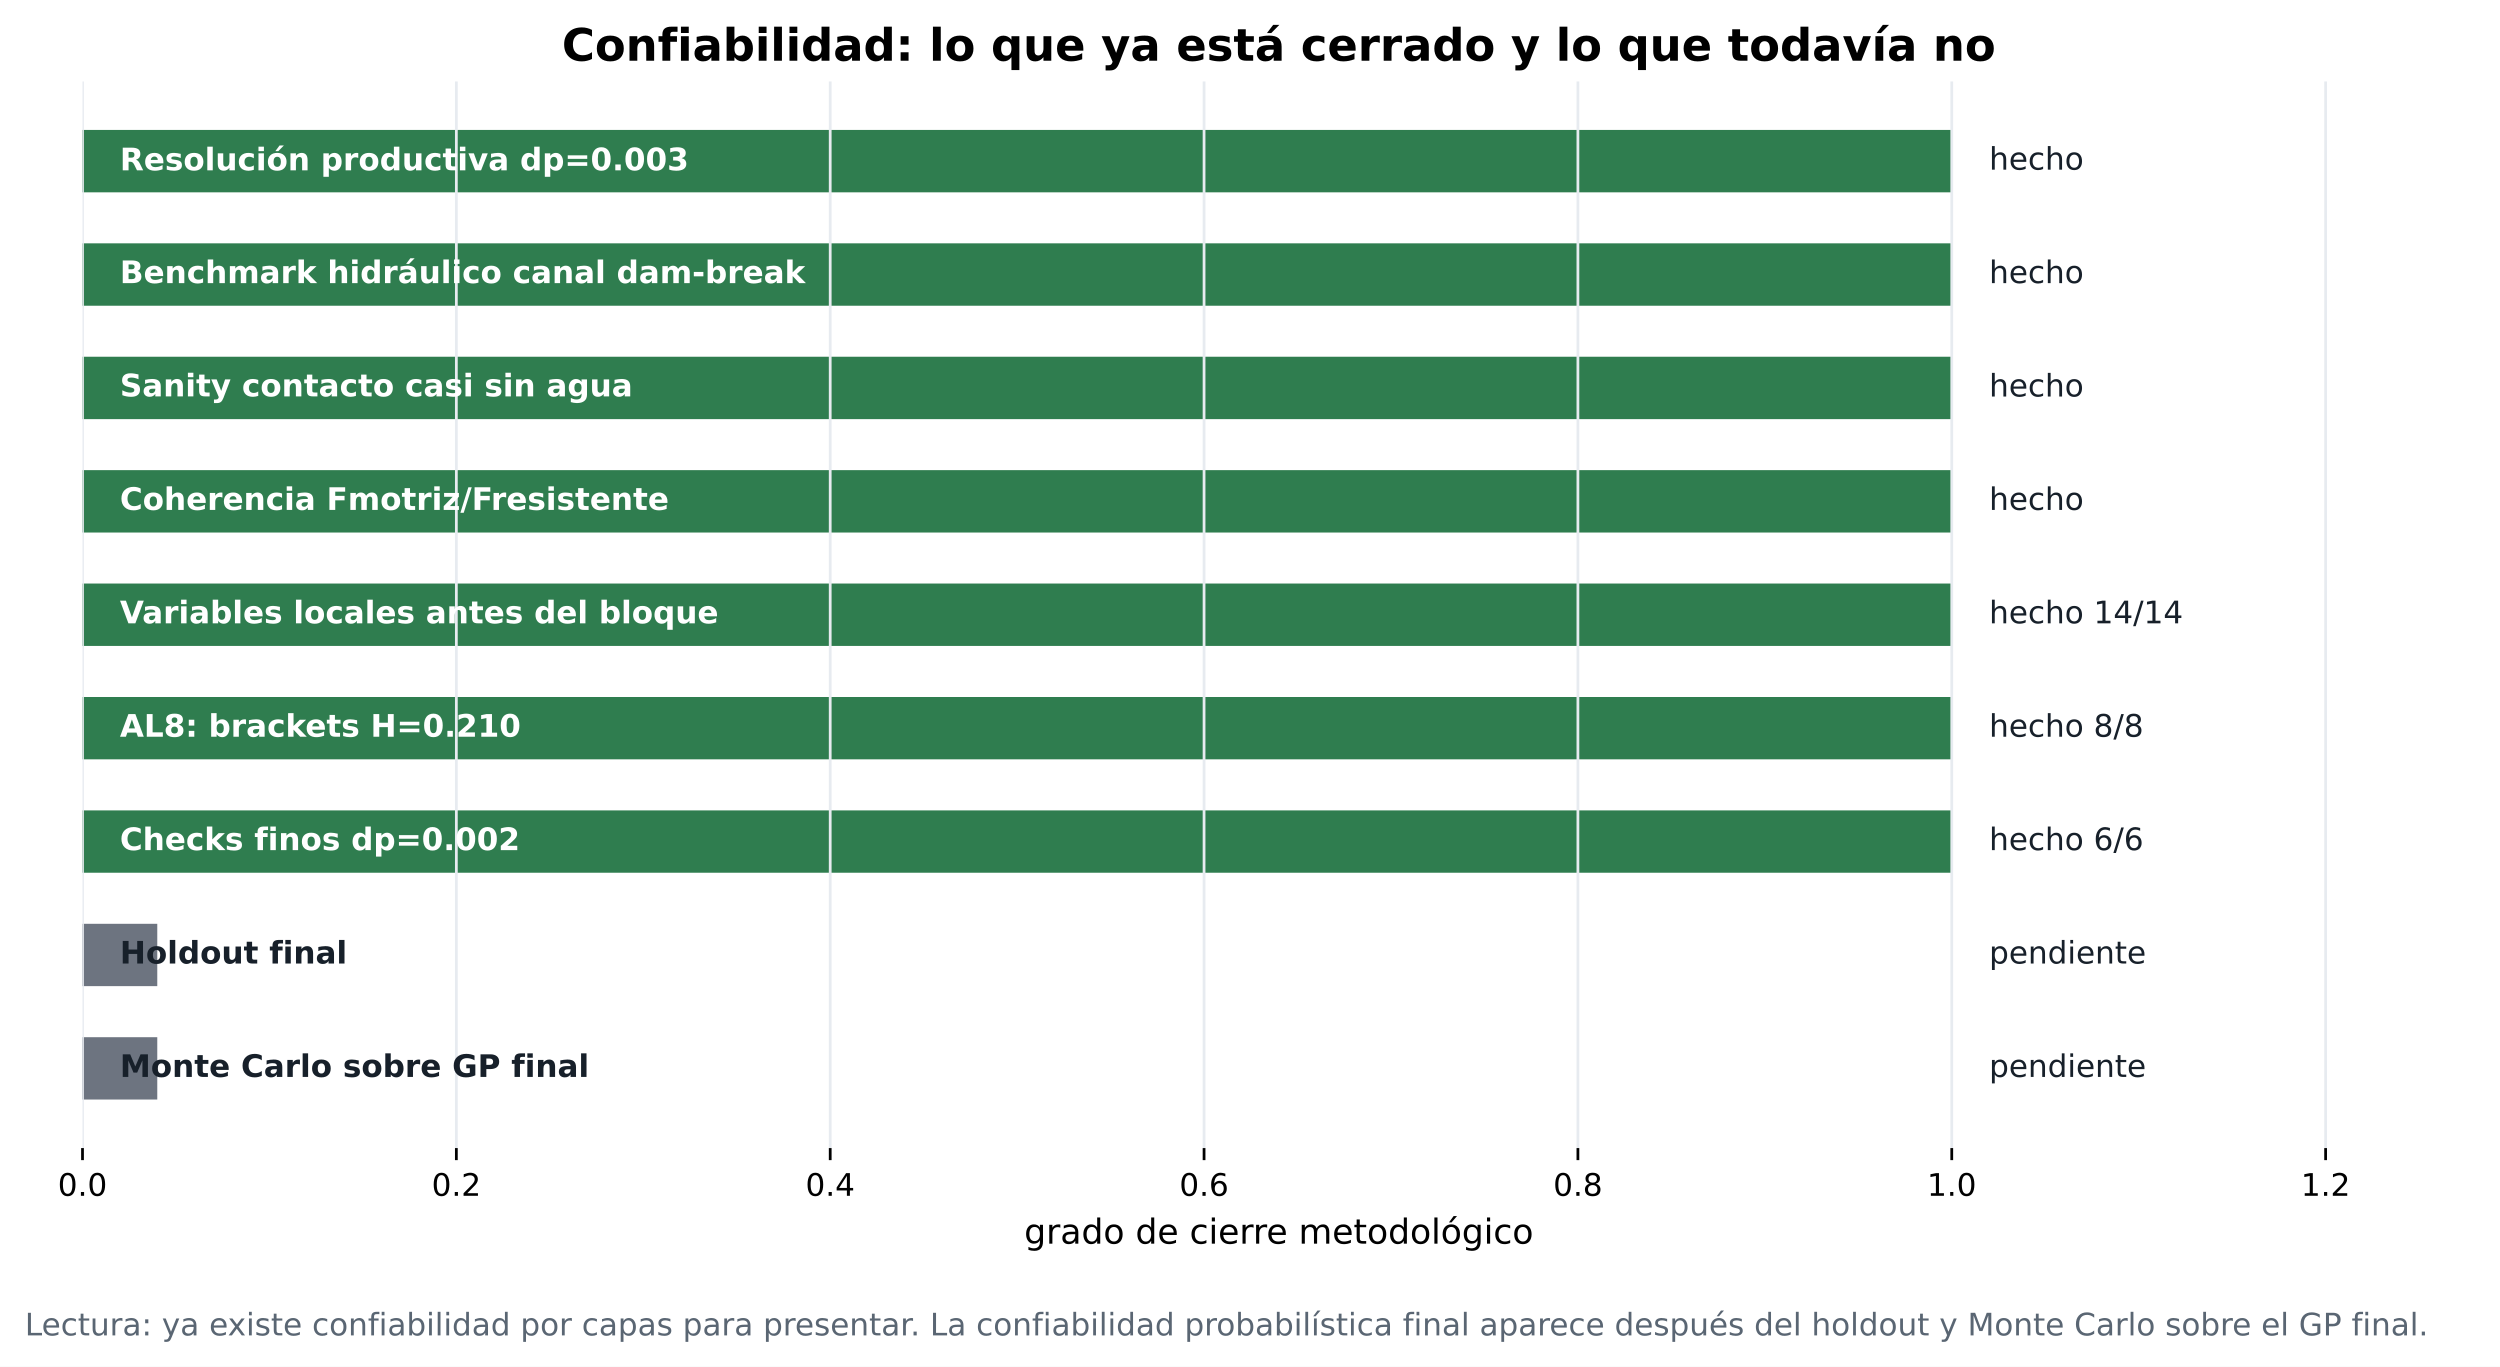
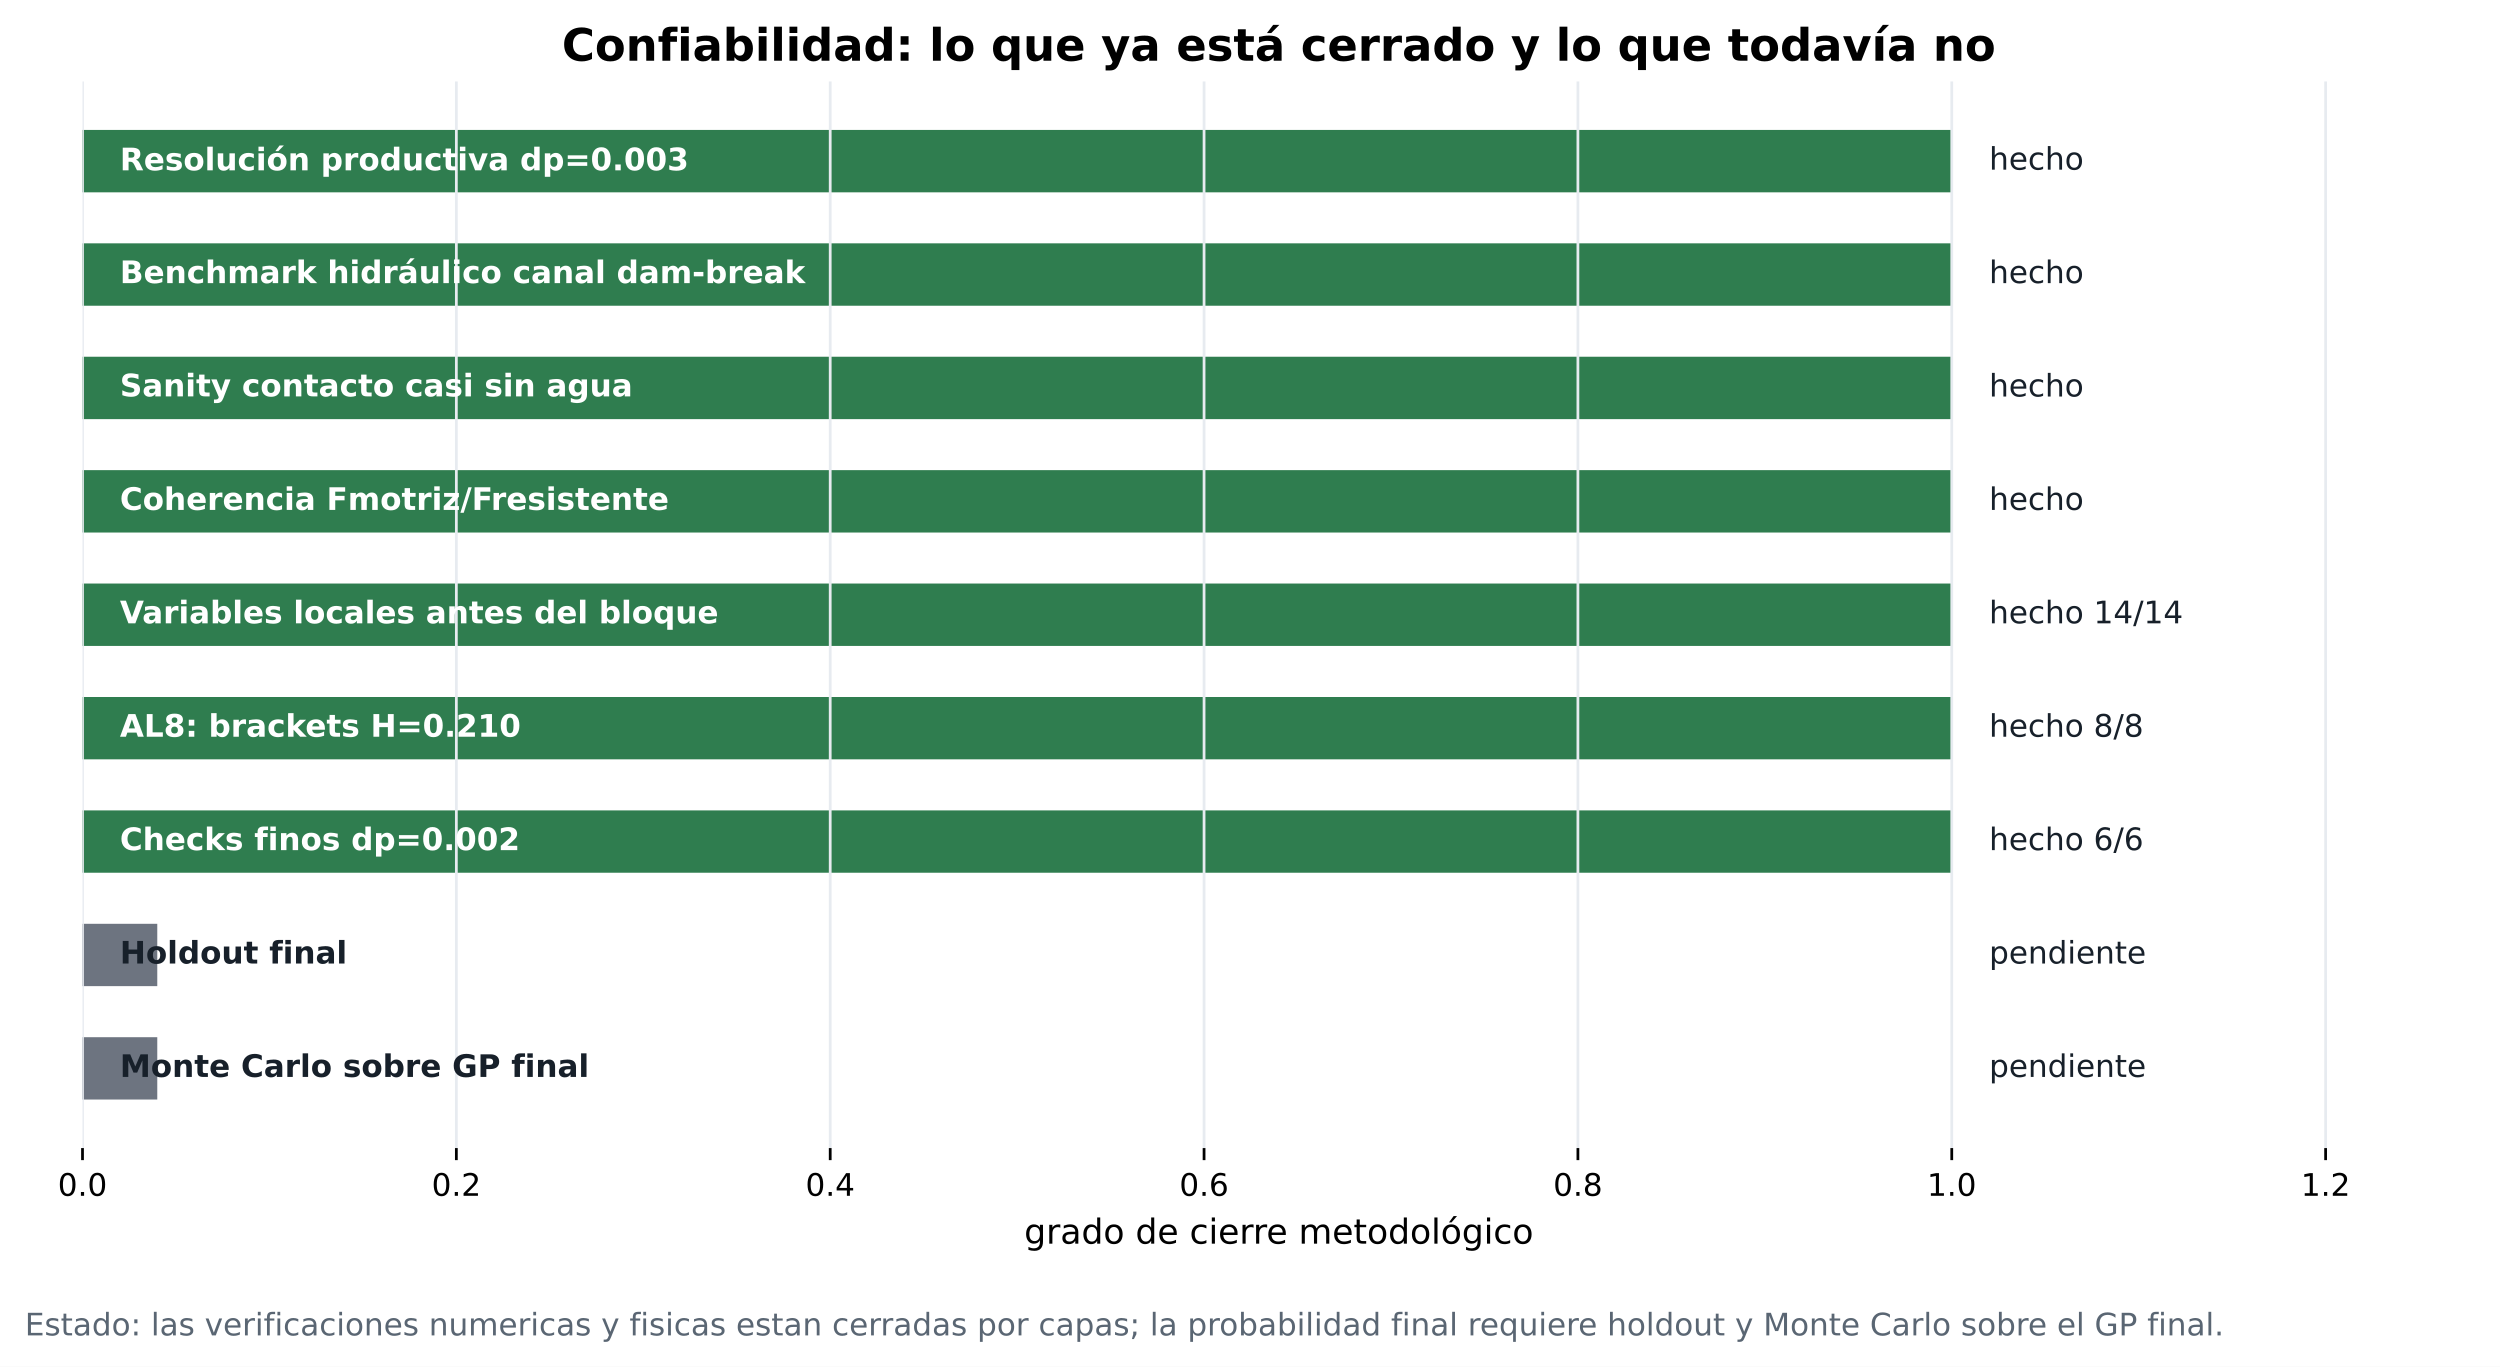
<svg xmlns="http://www.w3.org/2000/svg" xmlns:xlink="http://www.w3.org/1999/xlink" width="724.32pt" height="395.982pt" viewBox="0 0 724.32 395.982" version="1.1">
  <defs>
    <style type="text/css">*{stroke-linejoin: round; stroke-linecap: butt}</style>
  </defs>
  <g id="figure_1">
    <g id="patch_1">
      <path d="M 0 395.982  L 724.32 395.982  L 724.32 0  L 0 0  z " style="fill: #ffffff" />
    </g>
    <g id="axes_1">
      <g id="patch_2">
        <path d="M 23.904 332.622  L 717.12 332.622  L 717.12 23.598  L 23.904 23.598  z " style="fill: #ffffff" />
      </g>
      <g id="patch_3">
-         <path d="M 23.904 55.716  L 565.479 55.716  L 565.479 37.645  L 23.904 37.645  z " clip-path="url(#p46f2d3d1ef)" style="fill: #2f7d4f" />
+         <path d="M 23.904 55.716  L 565.479 55.716  L 565.479 37.645  L 23.904 37.645  z " clip-path="url(#p3069fbb5ef)" style="fill: #2f7d4f" />
      </g>
      <g id="patch_4">
-         <path d="M 23.904 88.574  L 565.479 88.574  L 565.479 70.502  L 23.904 70.502  z " clip-path="url(#p46f2d3d1ef)" style="fill: #2f7d4f" />
+         <path d="M 23.904 88.574  L 565.479 88.574  L 565.479 70.502  L 23.904 70.502  z " clip-path="url(#p3069fbb5ef)" style="fill: #2f7d4f" />
      </g>
      <g id="patch_5">
-         <path d="M 23.904 121.431  L 565.479 121.431  L 565.479 103.359  L 23.904 103.359  z " clip-path="url(#p46f2d3d1ef)" style="fill: #2f7d4f" />
+         <path d="M 23.904 121.431  L 565.479 121.431  L 565.479 103.359  L 23.904 103.359  z " clip-path="url(#p3069fbb5ef)" style="fill: #2f7d4f" />
      </g>
      <g id="patch_6">
-         <path d="M 23.904 154.288  L 565.479 154.288  L 565.479 136.217  L 23.904 136.217  z " clip-path="url(#p46f2d3d1ef)" style="fill: #2f7d4f" />
+         <path d="M 23.904 154.288  L 565.479 154.288  L 565.479 136.217  L 23.904 136.217  z " clip-path="url(#p3069fbb5ef)" style="fill: #2f7d4f" />
      </g>
      <g id="patch_7">
-         <path d="M 23.904 187.146  L 565.479 187.146  L 565.479 169.074  L 23.904 169.074  z " clip-path="url(#p46f2d3d1ef)" style="fill: #2f7d4f" />
+         <path d="M 23.904 187.146  L 565.479 187.146  L 565.479 169.074  L 23.904 169.074  z " clip-path="url(#p3069fbb5ef)" style="fill: #2f7d4f" />
      </g>
      <g id="patch_8">
-         <path d="M 23.904 220.003  L 565.479 220.003  L 565.479 201.932  L 23.904 201.932  z " clip-path="url(#p46f2d3d1ef)" style="fill: #2f7d4f" />
+         <path d="M 23.904 220.003  L 565.479 220.003  L 565.479 201.932  L 23.904 201.932  z " clip-path="url(#p3069fbb5ef)" style="fill: #2f7d4f" />
      </g>
      <g id="patch_9">
-         <path d="M 23.904 252.861  L 565.479 252.861  L 565.479 234.789  L 23.904 234.789  z " clip-path="url(#p46f2d3d1ef)" style="fill: #2f7d4f" />
+         <path d="M 23.904 252.861  L 565.479 252.861  L 565.479 234.789  L 23.904 234.789  z " clip-path="url(#p3069fbb5ef)" style="fill: #2f7d4f" />
      </g>
      <g id="patch_10">
-         <path d="M 23.904 285.718  L 45.567 285.718  L 45.567 267.646  L 23.904 267.646  z " clip-path="url(#p46f2d3d1ef)" style="fill: #6d7480" />
+         <path d="M 23.904 285.718  L 45.567 285.718  L 45.567 267.646  L 23.904 267.646  z " clip-path="url(#p3069fbb5ef)" style="fill: #6d7480" />
      </g>
      <g id="patch_11">
-         <path d="M 23.904 318.575  L 45.567 318.575  L 45.567 300.504  L 23.904 300.504  z " clip-path="url(#p46f2d3d1ef)" style="fill: #6d7480" />
+         <path d="M 23.904 318.575  L 45.567 318.575  L 45.567 300.504  L 23.904 300.504  z " clip-path="url(#p3069fbb5ef)" style="fill: #6d7480" />
      </g>
      <g id="matplotlib.axis_1">
        <g id="xtick_1">
          <g id="line2d_1">
-             <path d="M 23.904 332.622  L 23.904 23.598  " clip-path="url(#p46f2d3d1ef)" style="fill: none; stroke: #e7ebf0; stroke-width: 0.8; stroke-linecap: square" />
+             <path d="M 23.904 332.622  L 23.904 23.598  " clip-path="url(#p3069fbb5ef)" style="fill: none; stroke: #e7ebf0; stroke-width: 0.8; stroke-linecap: square" />
          </g>
          <g id="line2d_2">
            <defs>
-               <path id="mf836e4e676" d="M 0 0  L 0 3.5  " style="stroke: #000000; stroke-width: 0.8" />
+               <path id="m2298c4419d" d="M 0 0  L 0 3.5  " style="stroke: #000000; stroke-width: 0.8" />
            </defs>
            <g>
-               <use xlink:href="#mf836e4e676" x="23.904" y="332.622" style="stroke: #000000; stroke-width: 0.8" />
+               <use xlink:href="#m2298c4419d" x="23.904" y="332.622" style="stroke: #000000; stroke-width: 0.8" />
            </g>
          </g>
          <g id="text_1">
            <text style="font: 9px 'DejaVu Sans'; text-anchor: middle" x="23.904" y="346.461" transform="rotate(-0 23.904 346.4606)">0.0</text>
          </g>
        </g>
        <g id="xtick_2">
          <g id="line2d_3">
-             <path d="M 132.219 332.622  L 132.219 23.598  " clip-path="url(#p46f2d3d1ef)" style="fill: none; stroke: #e7ebf0; stroke-width: 0.8; stroke-linecap: square" />
+             <path d="M 132.219 332.622  L 132.219 23.598  " clip-path="url(#p3069fbb5ef)" style="fill: none; stroke: #e7ebf0; stroke-width: 0.8; stroke-linecap: square" />
          </g>
          <g id="line2d_4">
            <g>
-               <use xlink:href="#mf836e4e676" x="132.219" y="332.622" style="stroke: #000000; stroke-width: 0.8" />
+               <use xlink:href="#m2298c4419d" x="132.219" y="332.622" style="stroke: #000000; stroke-width: 0.8" />
            </g>
          </g>
          <g id="text_2">
            <text style="font: 9px 'DejaVu Sans'; text-anchor: middle" x="132.219" y="346.461" transform="rotate(-0 132.219 346.4606)">0.2</text>
          </g>
        </g>
        <g id="xtick_3">
          <g id="line2d_5">
-             <path d="M 240.534 332.622  L 240.534 23.598  " clip-path="url(#p46f2d3d1ef)" style="fill: none; stroke: #e7ebf0; stroke-width: 0.8; stroke-linecap: square" />
+             <path d="M 240.534 332.622  L 240.534 23.598  " clip-path="url(#p3069fbb5ef)" style="fill: none; stroke: #e7ebf0; stroke-width: 0.8; stroke-linecap: square" />
          </g>
          <g id="line2d_6">
            <g>
-               <use xlink:href="#mf836e4e676" x="240.534" y="332.622" style="stroke: #000000; stroke-width: 0.8" />
+               <use xlink:href="#m2298c4419d" x="240.534" y="332.622" style="stroke: #000000; stroke-width: 0.8" />
            </g>
          </g>
          <g id="text_3">
            <text style="font: 9px 'DejaVu Sans'; text-anchor: middle" x="240.534" y="346.461" transform="rotate(-0 240.534 346.4606)">0.4</text>
          </g>
        </g>
        <g id="xtick_4">
          <g id="line2d_7">
-             <path d="M 348.849 332.622  L 348.849 23.598  " clip-path="url(#p46f2d3d1ef)" style="fill: none; stroke: #e7ebf0; stroke-width: 0.8; stroke-linecap: square" />
+             <path d="M 348.849 332.622  L 348.849 23.598  " clip-path="url(#p3069fbb5ef)" style="fill: none; stroke: #e7ebf0; stroke-width: 0.8; stroke-linecap: square" />
          </g>
          <g id="line2d_8">
            <g>
-               <use xlink:href="#mf836e4e676" x="348.849" y="332.622" style="stroke: #000000; stroke-width: 0.8" />
+               <use xlink:href="#m2298c4419d" x="348.849" y="332.622" style="stroke: #000000; stroke-width: 0.8" />
            </g>
          </g>
          <g id="text_4">
            <text style="font: 9px 'DejaVu Sans'; text-anchor: middle" x="348.849" y="346.461" transform="rotate(-0 348.849 346.4606)">0.6</text>
          </g>
        </g>
        <g id="xtick_5">
          <g id="line2d_9">
-             <path d="M 457.164 332.622  L 457.164 23.598  " clip-path="url(#p46f2d3d1ef)" style="fill: none; stroke: #e7ebf0; stroke-width: 0.8; stroke-linecap: square" />
+             <path d="M 457.164 332.622  L 457.164 23.598  " clip-path="url(#p3069fbb5ef)" style="fill: none; stroke: #e7ebf0; stroke-width: 0.8; stroke-linecap: square" />
          </g>
          <g id="line2d_10">
            <g>
-               <use xlink:href="#mf836e4e676" x="457.164" y="332.622" style="stroke: #000000; stroke-width: 0.8" />
+               <use xlink:href="#m2298c4419d" x="457.164" y="332.622" style="stroke: #000000; stroke-width: 0.8" />
            </g>
          </g>
          <g id="text_5">
            <text style="font: 9px 'DejaVu Sans'; text-anchor: middle" x="457.164" y="346.461" transform="rotate(-0 457.164 346.4606)">0.8</text>
          </g>
        </g>
        <g id="xtick_6">
          <g id="line2d_11">
-             <path d="M 565.479 332.622  L 565.479 23.598  " clip-path="url(#p46f2d3d1ef)" style="fill: none; stroke: #e7ebf0; stroke-width: 0.8; stroke-linecap: square" />
+             <path d="M 565.479 332.622  L 565.479 23.598  " clip-path="url(#p3069fbb5ef)" style="fill: none; stroke: #e7ebf0; stroke-width: 0.8; stroke-linecap: square" />
          </g>
          <g id="line2d_12">
            <g>
-               <use xlink:href="#mf836e4e676" x="565.479" y="332.622" style="stroke: #000000; stroke-width: 0.8" />
+               <use xlink:href="#m2298c4419d" x="565.479" y="332.622" style="stroke: #000000; stroke-width: 0.8" />
            </g>
          </g>
          <g id="text_6">
            <text style="font: 9px 'DejaVu Sans'; text-anchor: middle" x="565.479" y="346.461" transform="rotate(-0 565.479 346.4606)">1.0</text>
          </g>
        </g>
        <g id="xtick_7">
          <g id="line2d_13">
-             <path d="M 673.794 332.622  L 673.794 23.598  " clip-path="url(#p46f2d3d1ef)" style="fill: none; stroke: #e7ebf0; stroke-width: 0.8; stroke-linecap: square" />
+             <path d="M 673.794 332.622  L 673.794 23.598  " clip-path="url(#p3069fbb5ef)" style="fill: none; stroke: #e7ebf0; stroke-width: 0.8; stroke-linecap: square" />
          </g>
          <g id="line2d_14">
            <g>
-               <use xlink:href="#mf836e4e676" x="673.794" y="332.622" style="stroke: #000000; stroke-width: 0.8" />
+               <use xlink:href="#m2298c4419d" x="673.794" y="332.622" style="stroke: #000000; stroke-width: 0.8" />
            </g>
          </g>
          <g id="text_7">
            <text style="font: 9px 'DejaVu Sans'; text-anchor: middle" x="673.794" y="346.461" transform="rotate(-0 673.794 346.4606)">1.2</text>
          </g>
        </g>
        <g id="text_8">
          <text style="font: 10px 'DejaVu Sans'; text-anchor: middle" x="370.512" y="360.331" transform="rotate(-0 370.512 360.3307)">grado de cierre metodológico</text>
        </g>
      </g>
      <g id="matplotlib.axis_2" />
      <g id="text_9">
        <text style="fill: #ffffff; font: 700 9px 'DejaVu Sans'; text-anchor: start" x="34.736" y="49.344" transform="rotate(-0 34.7355 49.34374)">Resolución productiva dp=0.003</text>
      </g>
      <g id="text_10">
        <text style="fill: #17202a; font: 9px 'DejaVu Sans'; text-anchor: start" x="576.311" y="49.164" transform="rotate(-0 576.3105 49.16374)">hecho</text>
      </g>
      <g id="text_11">
        <text style="fill: #ffffff; font: 700 9px 'DejaVu Sans'; text-anchor: start" x="34.736" y="82.021" transform="rotate(-0 34.7355 82.02116)">Benchmark hidráulico canal dam-break</text>
      </g>
      <g id="text_12">
        <text style="fill: #17202a; font: 9px 'DejaVu Sans'; text-anchor: start" x="576.311" y="82.021" transform="rotate(-0 576.3105 82.02116)">hecho</text>
      </g>
      <g id="text_13">
        <text style="fill: #ffffff; font: 700 9px 'DejaVu Sans'; text-anchor: start" x="34.736" y="114.843" transform="rotate(-0 34.7355 114.8434)">Sanity contacto casi sin agua</text>
      </g>
      <g id="text_14">
        <text style="fill: #17202a; font: 9px 'DejaVu Sans'; text-anchor: start" x="576.311" y="114.879" transform="rotate(-0 576.3105 114.8786)">hecho</text>
      </g>
      <g id="text_15">
        <text style="fill: #ffffff; font: 700 9px 'DejaVu Sans'; text-anchor: start" x="34.736" y="147.736" transform="rotate(-0 34.7355 147.736)">Coherencia Fmotriz/Fresistente</text>
      </g>
      <g id="text_16">
        <text style="fill: #17202a; font: 9px 'DejaVu Sans'; text-anchor: start" x="576.311" y="147.736" transform="rotate(-0 576.3105 147.736)">hecho</text>
      </g>
      <g id="text_17">
        <text style="fill: #ffffff; font: 700 9px 'DejaVu Sans'; text-anchor: start" x="34.736" y="180.593" transform="rotate(-0 34.7355 180.5934)">Variables locales antes del bloque</text>
      </g>
      <g id="text_18">
        <text style="fill: #17202a; font: 9px 'DejaVu Sans'; text-anchor: start" x="576.311" y="180.593" transform="rotate(-0 576.3105 180.5934)">hecho 14/14</text>
      </g>
      <g id="text_19">
        <text style="fill: #ffffff; font: 700 9px 'DejaVu Sans'; text-anchor: start" x="34.736" y="213.451" transform="rotate(-0 34.7355 213.4508)">AL8: brackets H=0.210</text>
      </g>
      <g id="text_20">
        <text style="fill: #17202a; font: 9px 'DejaVu Sans'; text-anchor: start" x="576.311" y="213.451" transform="rotate(-0 576.3105 213.4508)">hecho 8/8</text>
      </g>
      <g id="text_21">
        <text style="fill: #ffffff; font: 700 9px 'DejaVu Sans'; text-anchor: start" x="34.736" y="246.308" transform="rotate(-0 34.7355 246.3082)">Checks finos dp=0.002</text>
      </g>
      <g id="text_22">
        <text style="fill: #17202a; font: 9px 'DejaVu Sans'; text-anchor: start" x="576.311" y="246.308" transform="rotate(-0 576.3105 246.3082)">hecho 6/6</text>
      </g>
      <g id="text_23">
        <text style="fill: #17202a; font: 700 9px 'DejaVu Sans'; text-anchor: start" x="34.736" y="279.166" transform="rotate(-0 34.7355 279.1657)">Holdout final</text>
      </g>
      <g id="text_24">
        <text style="fill: #17202a; font: 9px 'DejaVu Sans'; text-anchor: start" x="576.311" y="279.166" transform="rotate(-0 576.3105 279.1657)">pendiente</text>
      </g>
      <g id="text_25">
        <text style="fill: #17202a; font: 700 9px 'DejaVu Sans'; text-anchor: start" x="34.736" y="312.023" transform="rotate(-0 34.7355 312.0231)">Monte Carlo sobre GP final</text>
      </g>
      <g id="text_26">
        <text style="fill: #17202a; font: 9px 'DejaVu Sans'; text-anchor: start" x="576.311" y="312.023" transform="rotate(-0 576.3105 312.0231)">pendiente</text>
      </g>
      <g id="text_27">
        <text style="font: 700 13px 'DejaVu Sans'; text-anchor: middle" x="370.512" y="17.598" transform="rotate(-0 370.512 17.59797)">Confiabilidad: lo que ya está cerrado y lo que todavía no</text>
      </g>
    </g>
    <g id="text_28">
-       <text style="fill: #5a6673; font: 9px 'DejaVu Sans'; text-anchor: start" x="7.2" y="386.91" transform="rotate(-0 7.2 386.91)">Lectura: ya existe confiabilidad por capas para presentar. La confiabilidad probabilística final aparece después del holdout y Monte Carlo sobre el GP final.</text>
+       <text style="fill: #5a6673; font: 9px 'DejaVu Sans'; text-anchor: start" x="7.2" y="386.91" transform="rotate(-0 7.2 386.91)">Estado: las verificaciones numericas y fisicas estan cerradas por capas; la probabilidad final requiere holdout y Monte Carlo sobre el GP final.</text>
    </g>
  </g>
  <defs>
-     <clipPath id="p46f2d3d1ef">
+     <clipPath id="p3069fbb5ef">
      <rect x="23.904" y="23.598" width="693.216" height="309.024" />
    </clipPath>
  </defs>
</svg>
